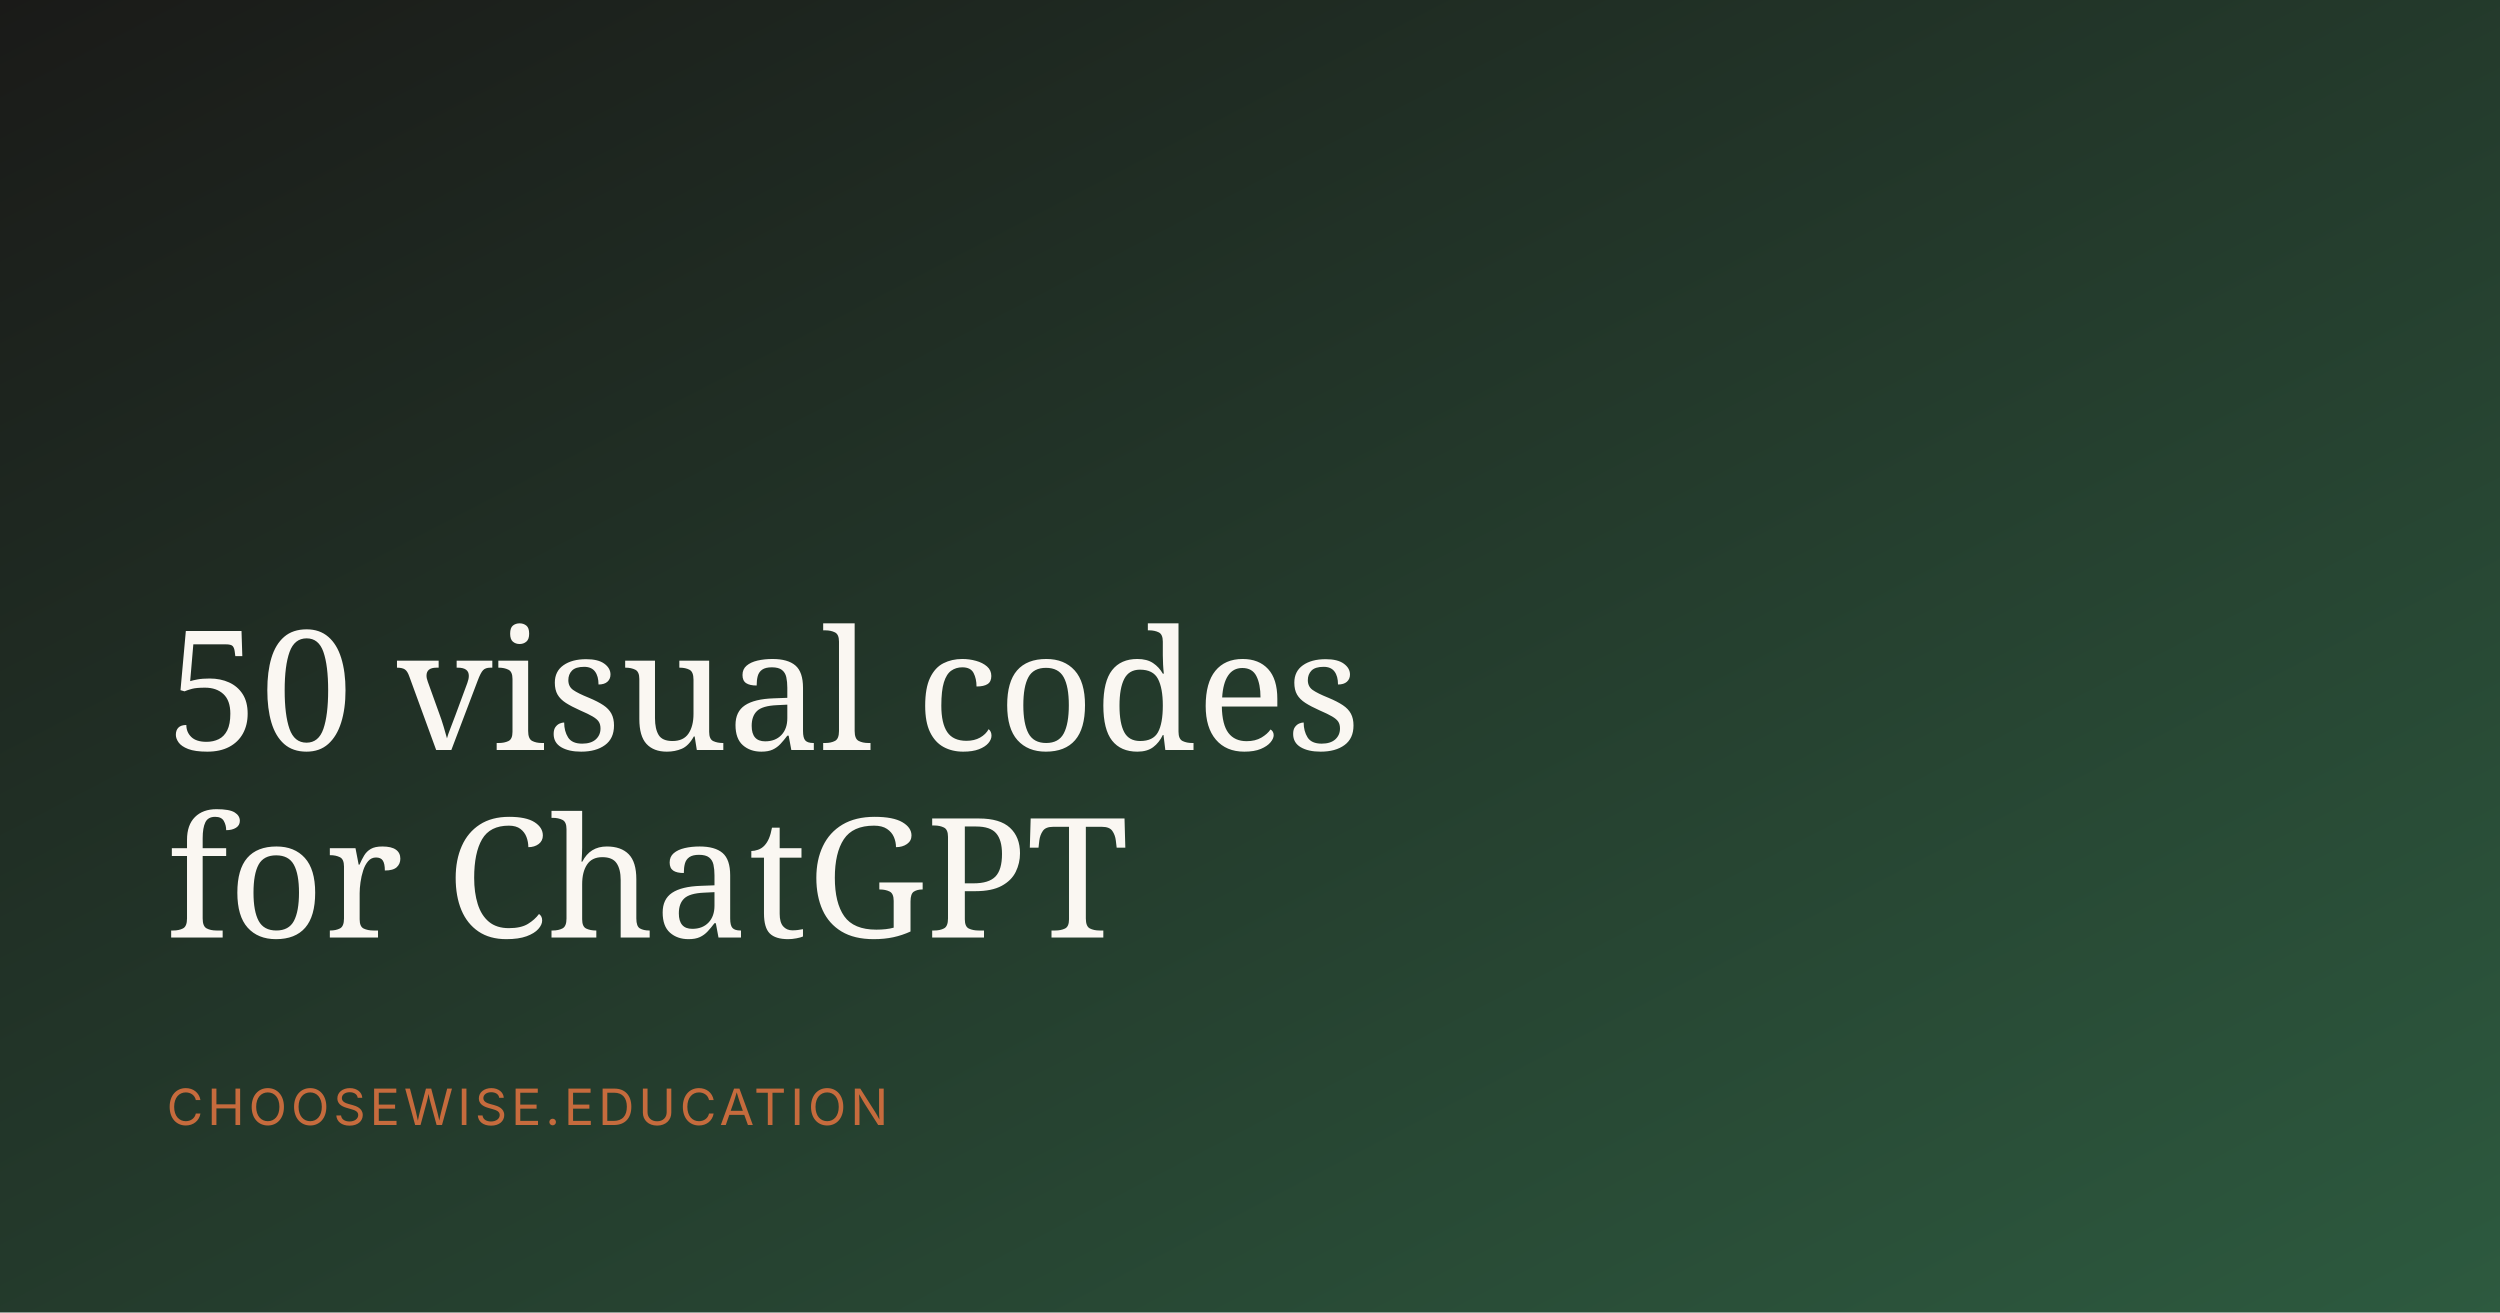
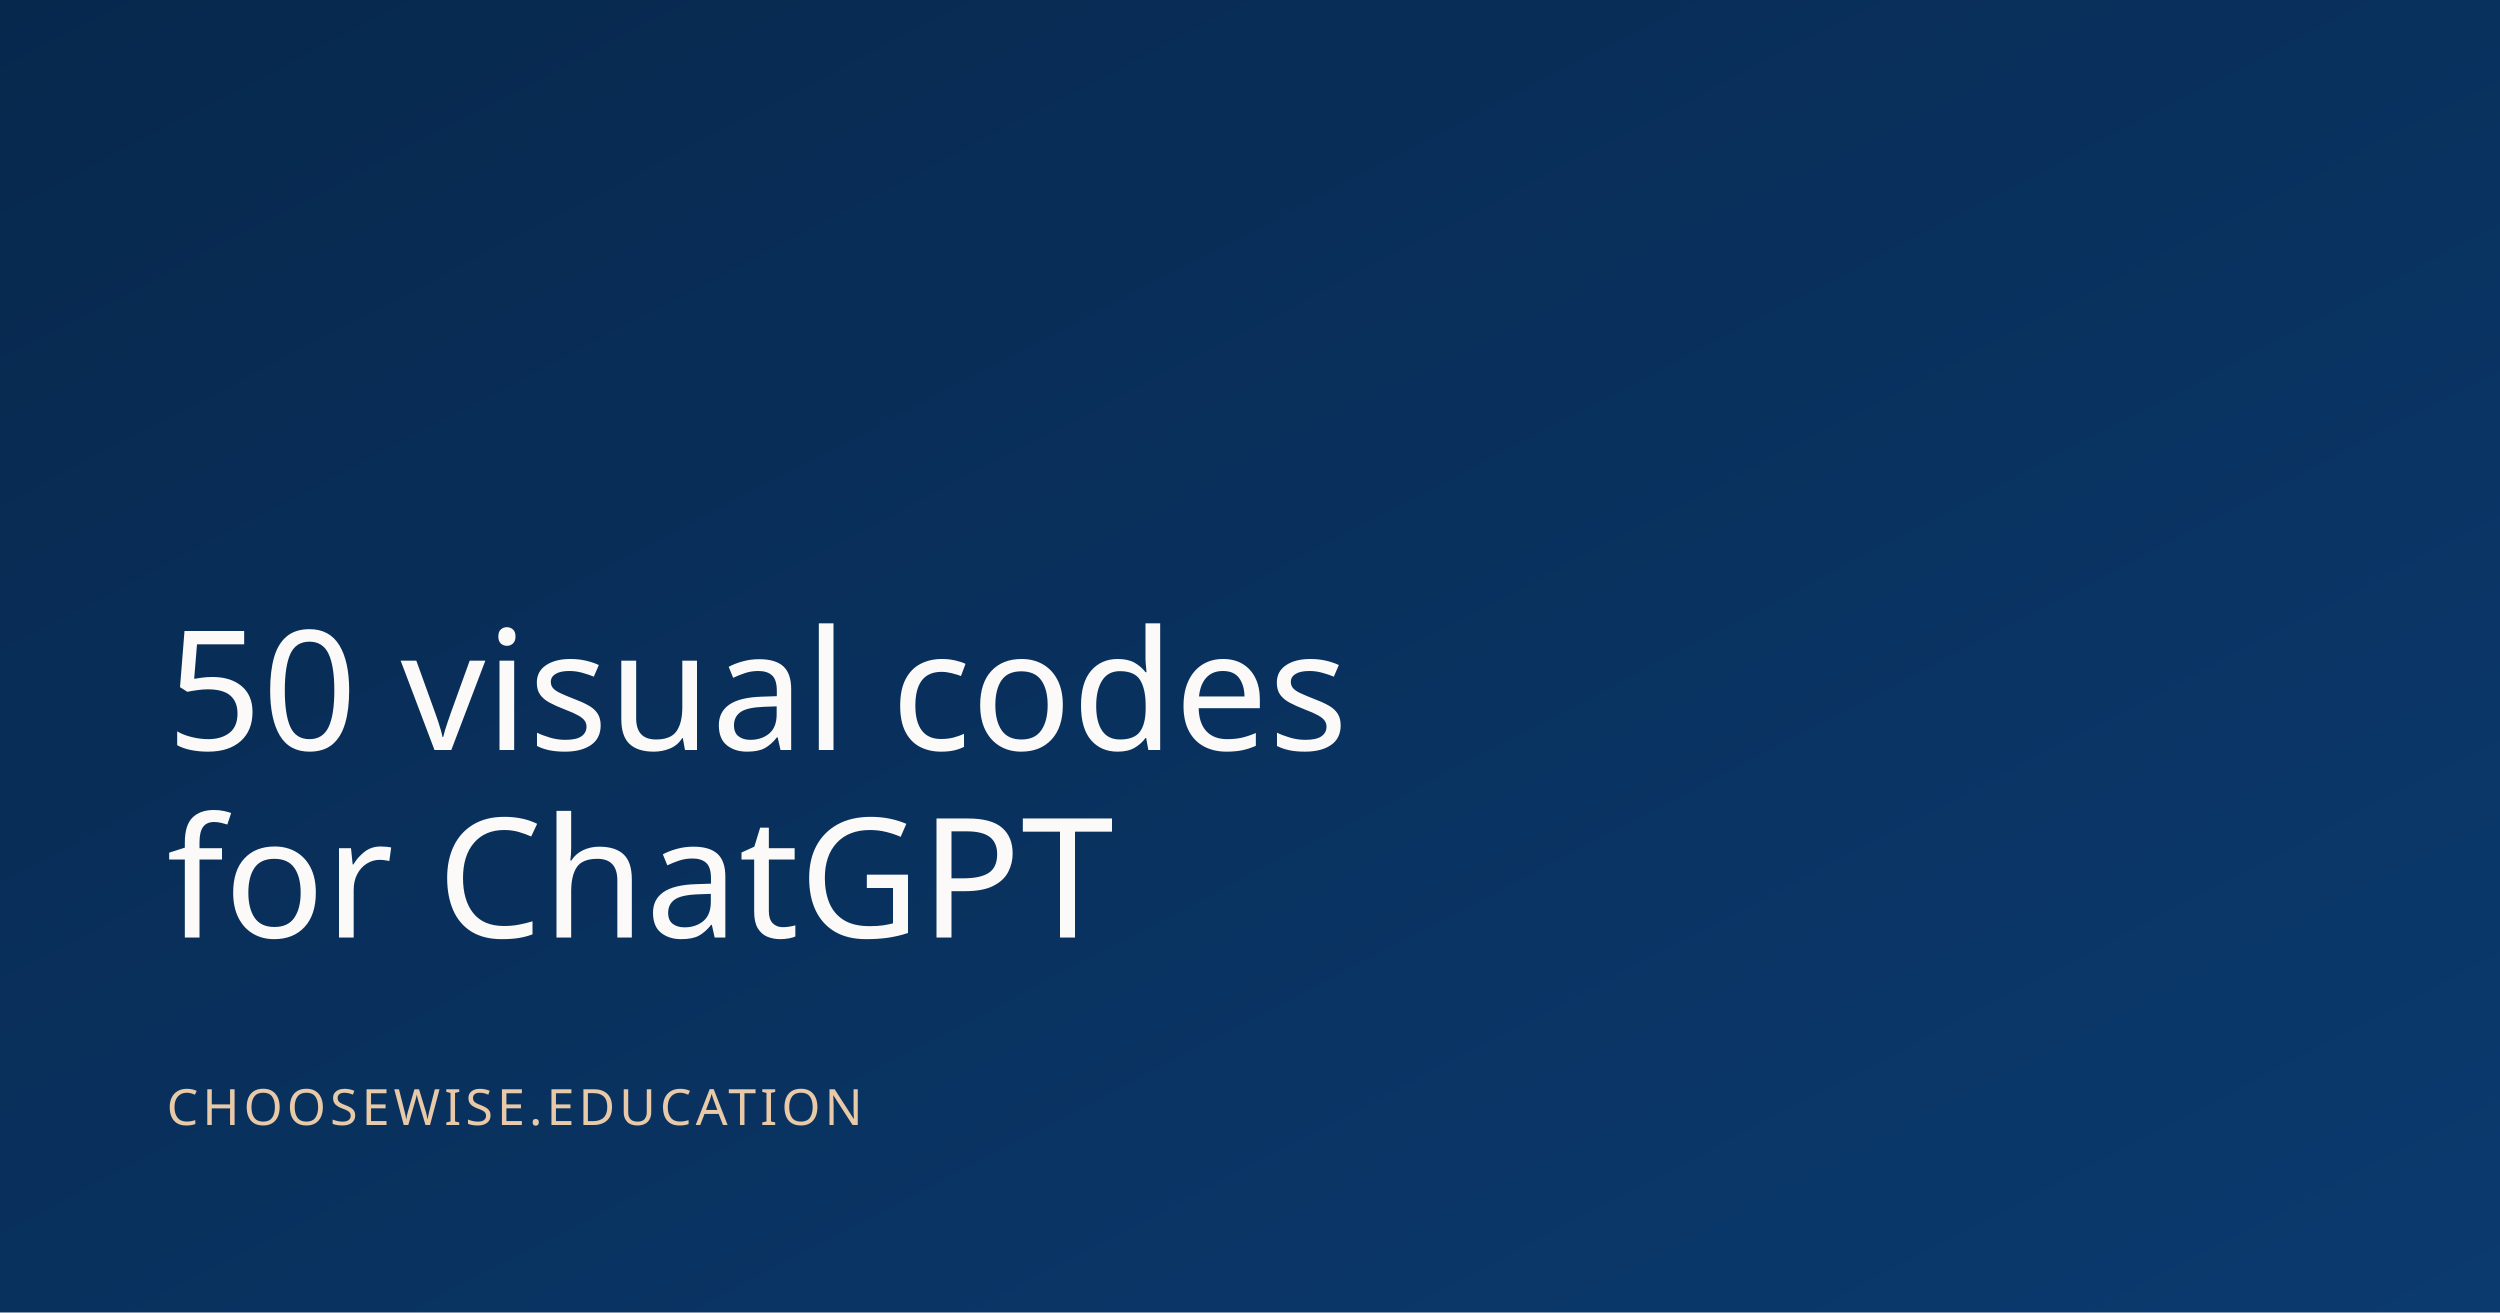
<svg xmlns="http://www.w3.org/2000/svg" viewBox="0 0 1200 630" width="1200" height="630">
  <defs>
+     <style>
+       @font-face {
+         font-family: 'Hanken Grotesk';
+         src: url('../../../fonts/hanken-grotesk/HankenGrotesk-VariableFont.woff2') format('woff2');
+         font-weight: 300 600;
+         font-style: normal;
+       }
+     </style>
    <linearGradient id="bg" x1="0" y1="0" x2="1" y2="1">
-       <stop offset="0%" stop-color="#1a1a18" />
-       <stop offset="100%" stop-color="#2d5a3f" />
+       <stop offset="0%" stop-color="#07284D" />
+       <stop offset="100%" stop-color="#0B3A6F" />
    </linearGradient>
  </defs>
  <rect width="1200" height="630" fill="url(#bg)" />
-   <text x="80" y="360" font-family="Fraunces,Georgia,serif" font-size="80" font-weight="500" fill="#faf7f2">50 visual codes</text>
-   <text x="80" y="450" font-family="Fraunces,Georgia,serif" font-size="80" font-weight="500" fill="#faf7f2">for ChatGPT</text>
-   <text x="80" y="540" font-family="Work Sans,Inter,sans-serif" font-size="24" fill="#c66b3d" letter-spacing="2">CHOOSEWISE.EDUCATION</text>
+   <text x="80" y="360" font-family="Hanken Grotesk, sans-serif" font-size="80" font-weight="300" fill="#FBFAF8">50 visual codes</text>
+   <text x="80" y="450" font-family="Hanken Grotesk, sans-serif" font-size="80" font-weight="300" fill="#FBFAF8">for ChatGPT</text>
+   <text x="80" y="540" font-family="Hanken Grotesk, sans-serif" font-size="24" font-weight="500" fill="#E8C9A8" letter-spacing="2">CHOOSEWISE.EDUCATION</text>
</svg>
